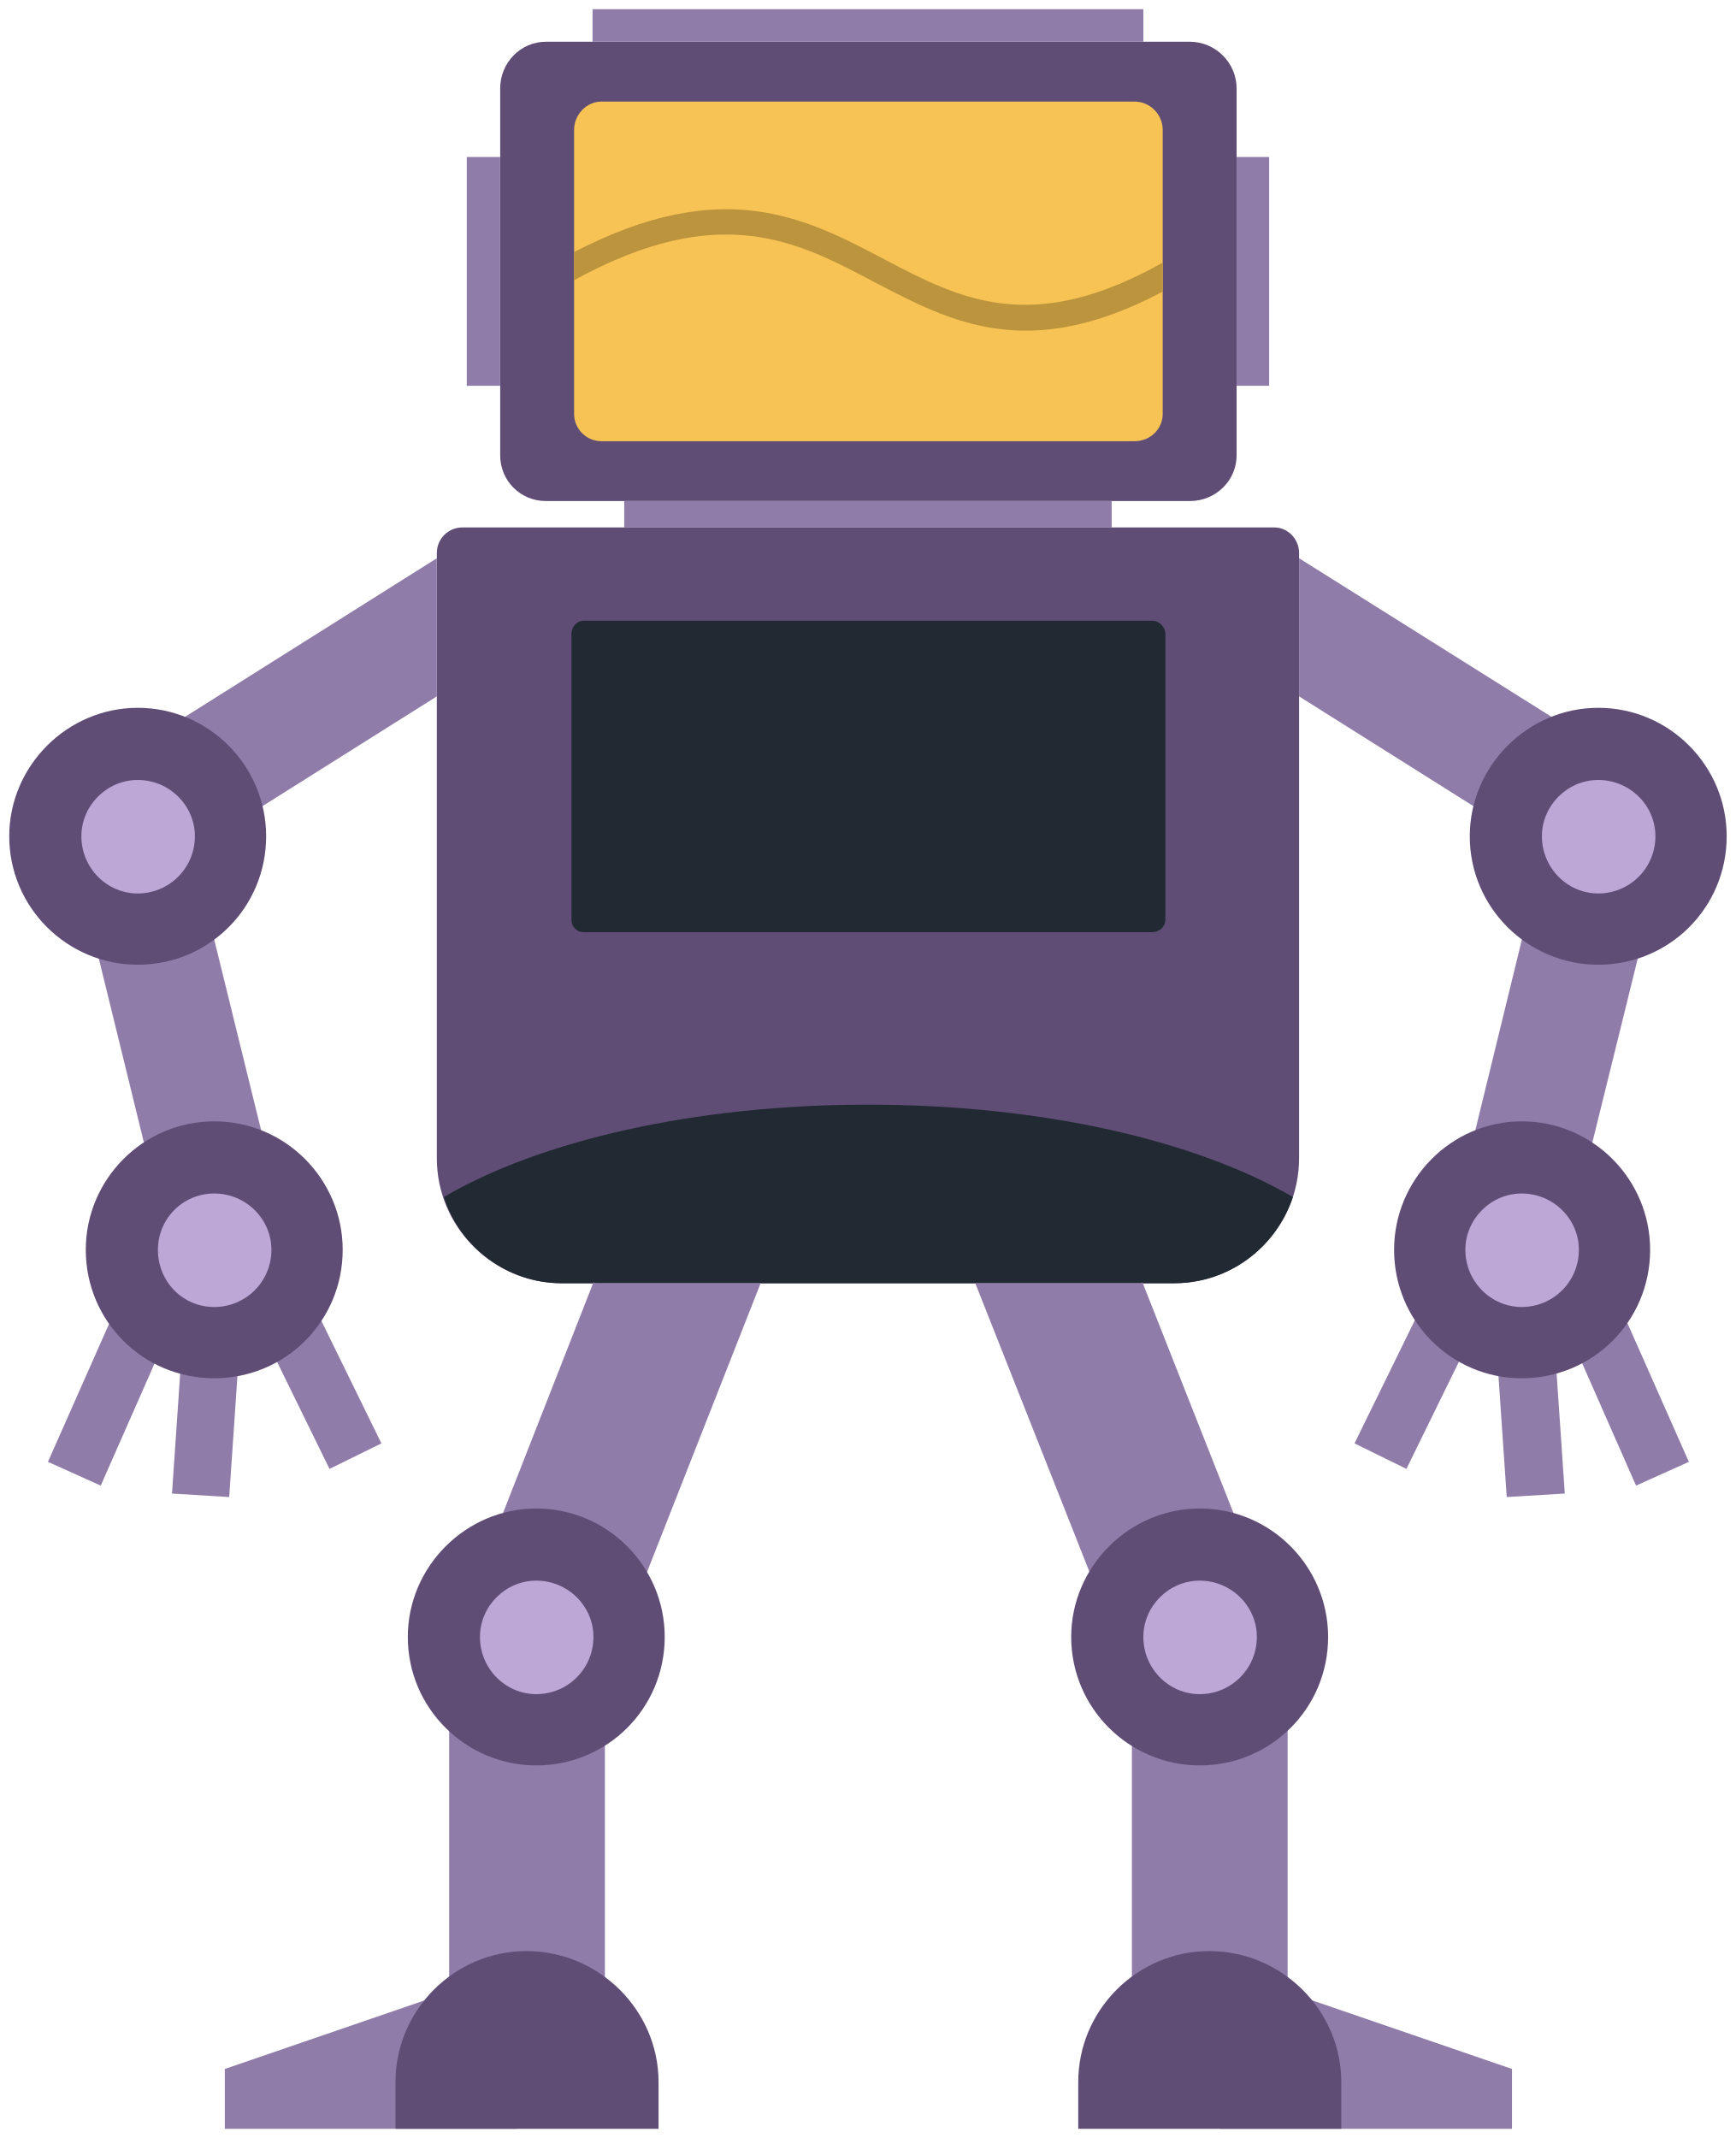
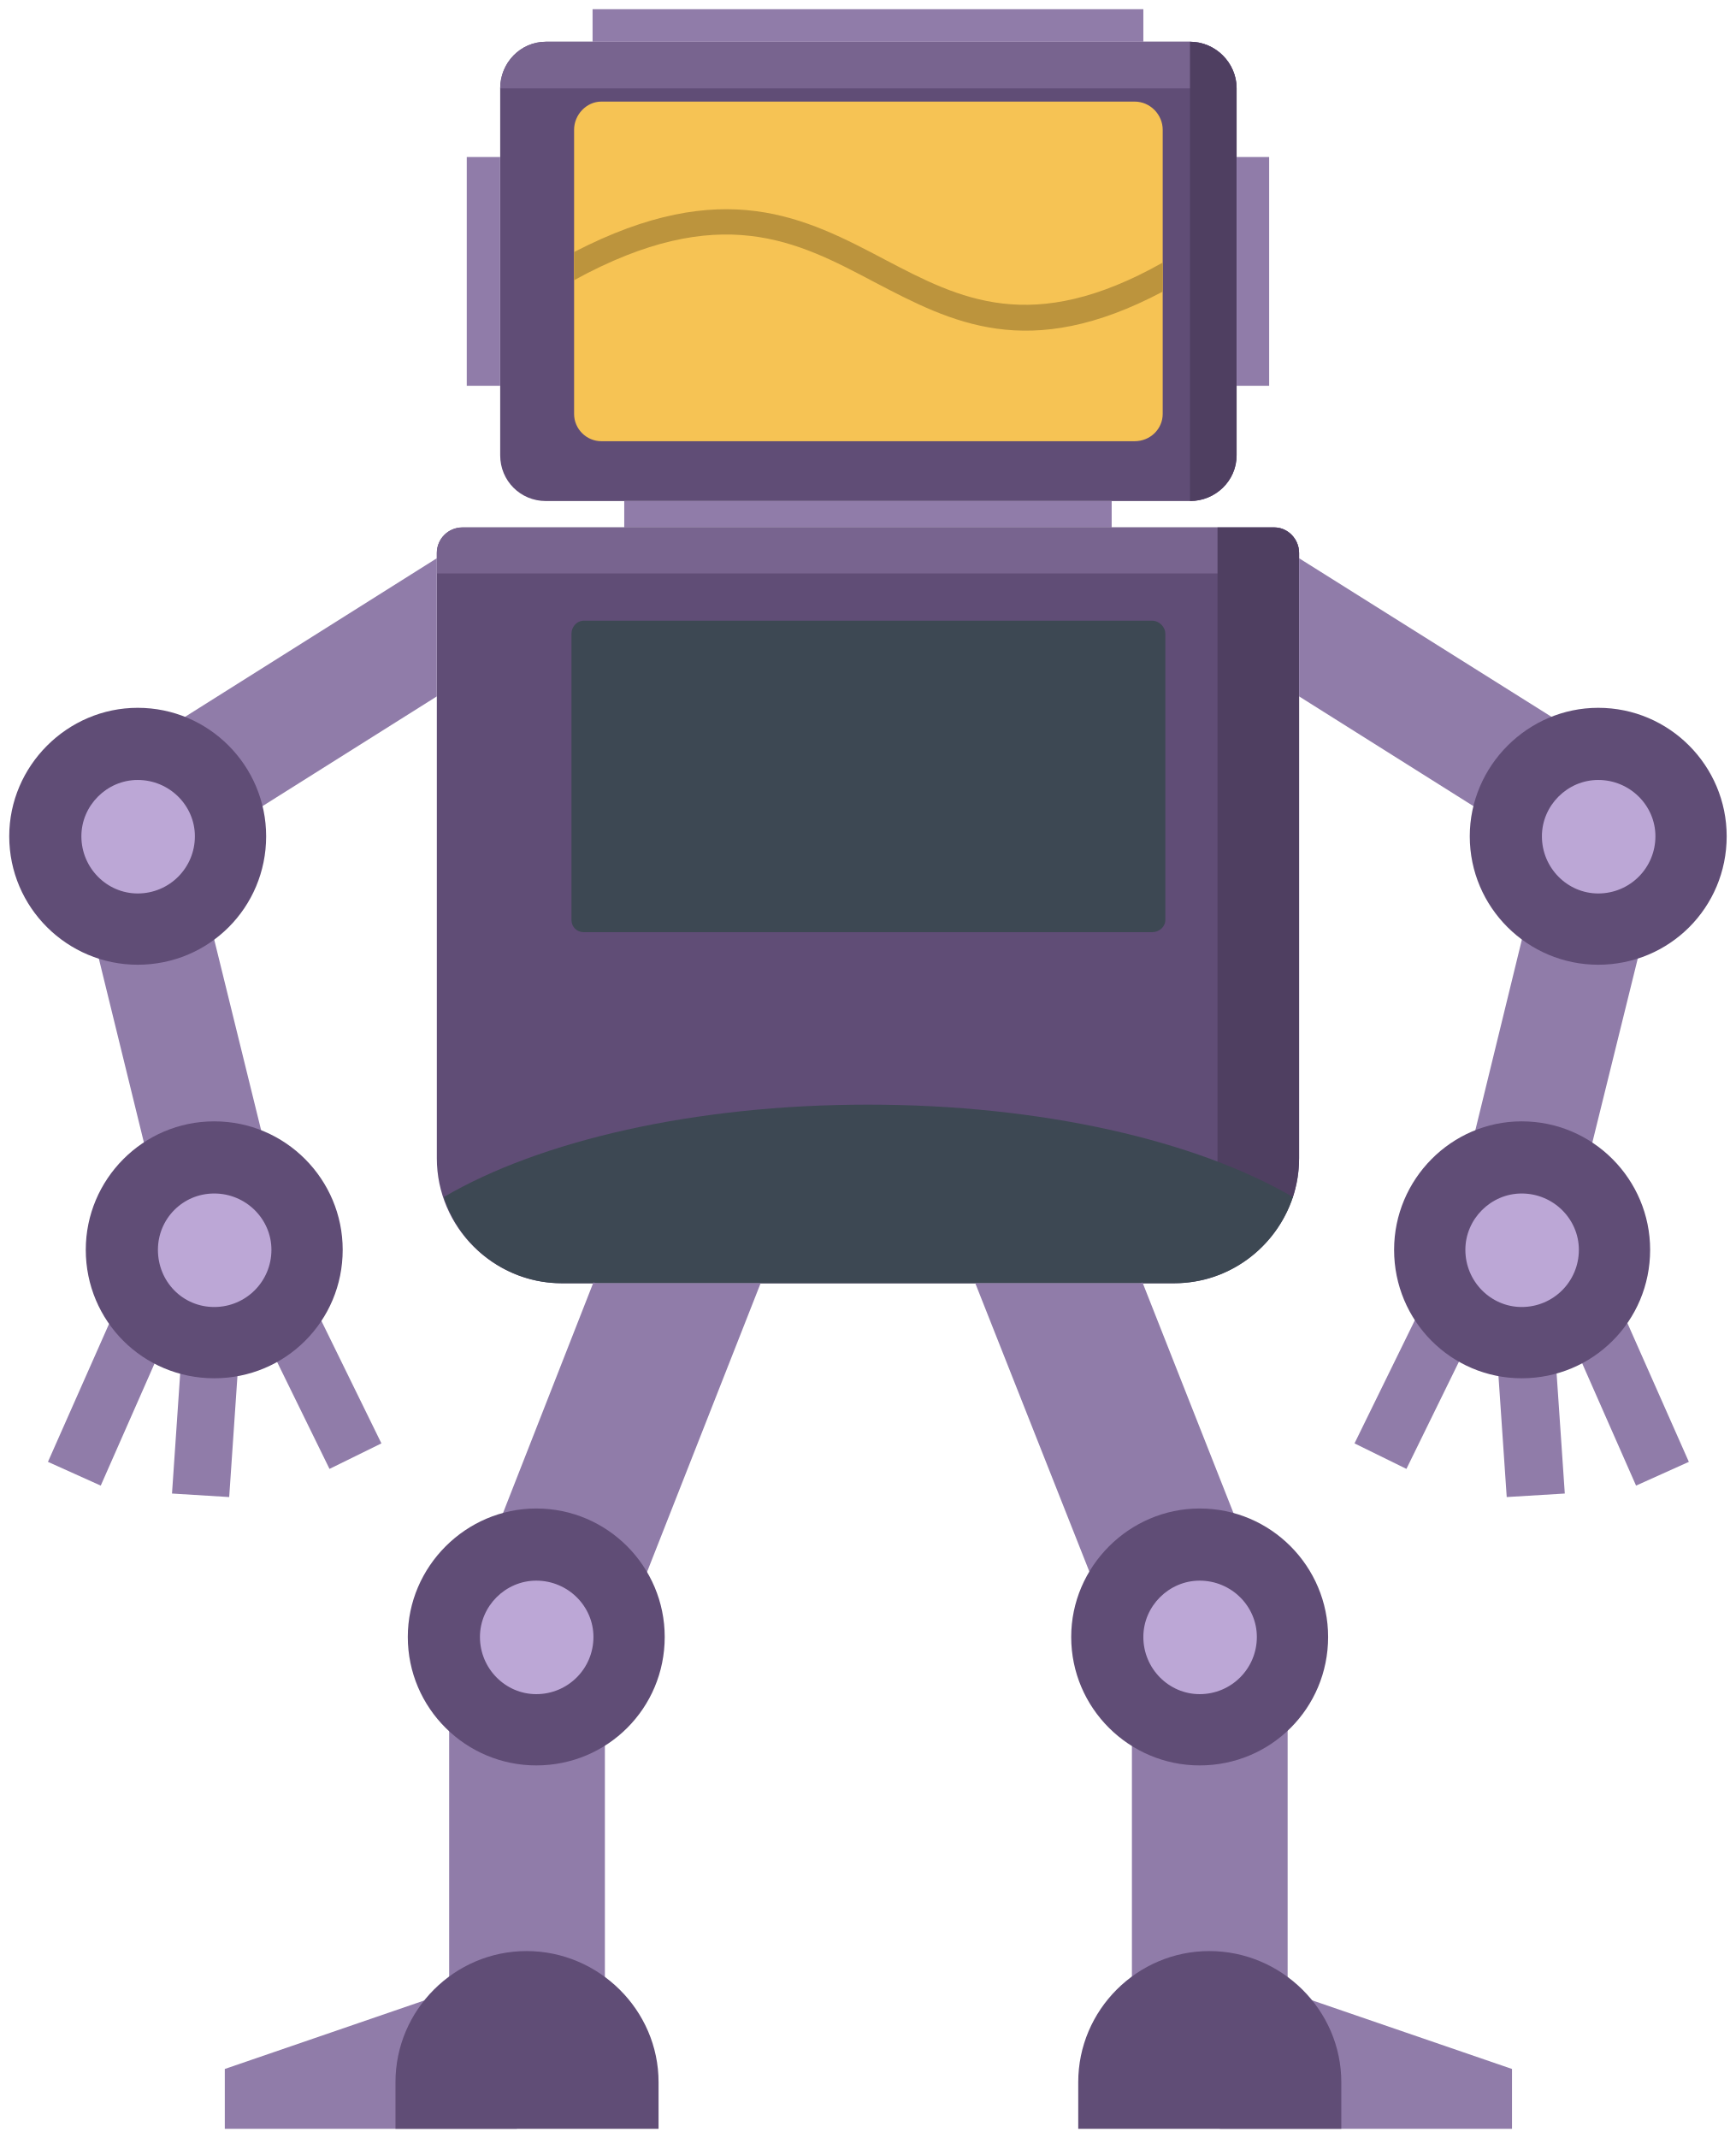
<svg xmlns="http://www.w3.org/2000/svg" width="377.4" height="464.8" viewBox="67.3 23.6 377.4 464.8">
  <g>
    <g clip-rule="evenodd" fill-rule="evenodd">
      <path d="m185.991 32.677h140.018c5.548 0 10.138 4.591 10.138 10.138v79.765c0 5.547-4.591 9.947-10.138 9.947h-140.018c-5.548 0-9.947-4.4-9.947-9.947v-79.765c-.001-5.547 4.399-10.138 9.947-10.138z" fill="#604d76" />
+       <path d="M185.991 32.677h140.018c5.548 0 10.138 4.591 10.138 10.138H176.044c-.001-5.547 4.399-10.138 9.947-10.138Z" fill="#78648f" />
+       <path d="M326.009 32.677c5.548 0 10.138 4.591 10.138 10.138v79.765c0 5.547-4.591 9.947-10.138 9.947Z" fill="#4f3f61" />
      <path d="m198.041 45.685h115.917c3.443 0 6.121 2.869 6.121 6.121v61.784c0 3.252-2.678 5.93-6.121 5.93h-115.917c-3.252 0-5.93-2.678-5.93-5.93v-61.784c0-3.252 2.678-6.121 5.93-6.121z" fill="#f6c354" />
      <path d="m320.079 80.689v6.312c-29.266 15.494-45.908 6.695-62.74-2.104-16.642-8.799-33.474-17.789-65.227-.382v-6.121c32.518-16.833 50.307-7.46 67.714 1.721 16.067 8.417 31.752 16.642 60.253.574z" fill="#bc943d" />
      <path d="m168.775 57.735h7.269v49.734h-7.269z" fill="#907ca9" />
      <path d="m336.147 57.735h7.077v49.734h-7.077z" fill="#907ca9" />
      <path d="m196.128 25.6h119.743v7.077h-119.743z" fill="#907ca9" />
      <path d="m203.014 132.527h105.971v5.738h-105.971z" fill="#907ca9" />
      <path d="m189.433 302.577h133.133c14.92 0 27.162-12.242 27.162-27.162v-131.602c0-3.06-2.486-5.547-5.356-5.547h-176.554c-3.061 0-5.547 2.487-5.547 5.547v131.602c0 14.92 12.242 27.162 27.162 27.162z" fill="#604d76" />
-       <path d="m189.433 302.577h133.133c12.051 0 22.189-7.843 25.823-18.746-21.041-12.242-54.515-20.085-92.389-20.085-37.683 0-71.348 7.843-92.198 20.085 3.442 10.903 13.772 18.746 25.631 18.746z" fill="#212a33" />
+       <path d="M167.818 138.266h176.554c2.87 0 5.356 2.487 5.356 5.547v4.453H162.271v-4.453c0-3.06 2.486-5.547 5.547-5.547Z" fill="#78648f" />
+       <path d="M332 138.266h12.372c2.87 0 5.356 2.487 5.356 5.547v131.602a27.162 27.162 0 0 1-1.388 8.585H332Z" fill="#4f3f61" />
+       <path d="m189.433 302.577h133.133c12.051 0 22.189-7.843 25.823-18.746-21.041-12.242-54.515-20.085-92.389-20.085-37.683 0-71.348 7.843-92.198 20.085 3.442 10.903 13.772 18.746 25.631 18.746z" fill="#3d4853" />
      <path d="m116.172 486.4h63.506v-34.814l-63.506 21.807z" fill="#907ca9" />
    </g>
    <path d="m232.663 302.577-33.857 86.077v80.721h-33.857v-83.782-3.061l1.148-3.06 30.222-77.087c.383.191.574.191.957.191h35.387z" fill="#907ca9" />
    <path clip-rule="evenodd" d="m183.886 351.546c15.494 0 27.927 12.625 27.927 27.927 0 15.493-12.434 27.927-27.927 27.927-15.303 0-27.927-12.434-27.927-27.927 0-15.303 12.624-27.927 27.927-27.927z" fill="#604d76" fill-rule="evenodd" />
    <path clip-rule="evenodd" d="m183.886 367.231c6.886 0 12.433 5.548 12.433 12.242 0 6.886-5.547 12.433-12.433 12.433-6.695 0-12.242-5.547-12.242-12.433 0-6.695 5.547-12.242 12.242-12.242z" fill="#bca7d6" fill-rule="evenodd" />
    <path clip-rule="evenodd" d="m210.475 486.4v-10.138c0-15.685-13.007-28.501-28.693-28.501-15.685 0-28.501 12.816-28.501 28.501v10.138z" fill="#604d76" fill-rule="evenodd" />
    <path clip-rule="evenodd" d="m396.019 486.4h-63.506v-34.814l63.506 21.807z" fill="#907ca9" fill-rule="evenodd" />
    <path d="m279.336 302.577 34.048 86.077v80.721h33.857v-83.782-3.061l-1.148-3.06-30.414-77.087c-.191.191-.574.191-.765.191h-35.578z" fill="#907ca9" />
    <path clip-rule="evenodd" d="m328.113 351.546c-15.302 0-27.927 12.625-27.927 27.927 0 15.493 12.625 27.927 27.927 27.927 15.494 0 27.928-12.434 27.928-27.927 0-15.303-12.434-27.927-27.928-27.927z" fill="#604d76" fill-rule="evenodd" />
    <path clip-rule="evenodd" d="m328.113 367.231c-6.695 0-12.242 5.548-12.242 12.242 0 6.886 5.547 12.433 12.242 12.433 6.886 0 12.434-5.547 12.434-12.433 0-6.695-5.548-12.242-12.434-12.242z" fill="#bca7d6" fill-rule="evenodd" />
    <path clip-rule="evenodd" d="m301.716 486.4v-10.138c0-15.685 12.816-28.501 28.501-28.501 15.685 0 28.692 12.816 28.692 28.501v10.138z" fill="#604d76" fill-rule="evenodd" />
    <path clip-rule="evenodd" d="m94.748 302.96 11.477 4.973-17.024 38.639-11.477-5.165z" fill="#907ca9" fill-rule="evenodd" />
    <path clip-rule="evenodd" d="m107.564 306.212 12.434.765-2.869 42.082-12.434-.766z" fill="#907ca9" fill-rule="evenodd" />
    <path clip-rule="evenodd" d="m120.38 305.064 11.286-5.547 18.554 37.874-11.285 5.547z" fill="#907ca9" fill-rule="evenodd" />
    <path d="m162.271 174.992-53.176 33.474 24.293 98.702-24.676 6.121-26.397-107.692-2.295-8.991 7.842-4.782 74.409-46.864z" fill="#907ca9" />
    <path clip-rule="evenodd" d="m97.235 177.478c15.494 0 27.927 12.625 27.927 27.928 0 15.494-12.434 27.927-27.927 27.927-15.303 0-27.927-12.433-27.927-27.927 0-15.303 12.624-27.928 27.927-27.928z" fill="#604d76" fill-rule="evenodd" />
    <path clip-rule="evenodd" d="m97.235 193.163c6.886 0 12.434 5.548 12.434 12.242 0 6.886-5.547 12.434-12.434 12.434-6.695 0-12.242-5.548-12.242-12.434 0-6.694 5.547-12.242 12.242-12.242z" fill="#bca7d6" fill-rule="evenodd" />
    <path clip-rule="evenodd" d="m113.876 267.381c15.494 0 27.928 12.624 27.928 27.927 0 15.494-12.434 27.928-27.928 27.928-15.493 0-27.927-12.434-27.927-27.928.001-15.302 12.434-27.927 27.927-27.927z" fill="#604d76" fill-rule="evenodd" />
    <path clip-rule="evenodd" d="m113.876 283.066c6.887 0 12.434 5.547 12.434 12.242 0 6.886-5.547 12.434-12.434 12.434-6.886 0-12.242-5.547-12.242-12.434.001-6.695 5.356-12.242 12.242-12.242z" fill="#bca7d6" fill-rule="evenodd" />
-     <path clip-rule="evenodd" d="m194.216 158.541h123.568c1.53 0 2.869 1.338 2.869 2.869v62.167c0 1.53-1.339 2.678-2.869 2.678h-123.568c-1.53 0-2.678-1.148-2.678-2.678v-62.167c-.001-1.53 1.147-2.869 2.678-2.869z" fill="#212a33" fill-rule="evenodd" />
+     <path clip-rule="evenodd" d="m194.216 158.541h123.568c1.53 0 2.869 1.338 2.869 2.869v62.167c0 1.53-1.339 2.678-2.869 2.678h-123.568c-1.53 0-2.678-1.148-2.678-2.678v-62.167c-.001-1.53 1.147-2.869 2.678-2.869z" fill="#3d4853" fill-rule="evenodd" />
    <path clip-rule="evenodd" d="m417.443 302.96-11.478 4.973 17.025 38.639 11.477-5.165z" fill="#907ca9" fill-rule="evenodd" />
    <path clip-rule="evenodd" d="m404.626 306.212-12.624.765 2.869 42.082 12.625-.766z" fill="#907ca9" fill-rule="evenodd" />
    <path clip-rule="evenodd" d="m391.619 305.064-11.286-5.547-18.554 37.874 11.286 5.547z" fill="#907ca9" fill-rule="evenodd" />
    <path d="m349.728 174.992 53.177 33.474-24.102 98.702 24.484 6.121 26.588-107.692 2.105-8.991-7.651-4.782-74.601-46.864z" fill="#907ca9" />
    <path clip-rule="evenodd" d="m414.764 177.478c-15.303 0-27.927 12.625-27.927 27.928 0 15.494 12.625 27.927 27.927 27.927 15.494 0 27.928-12.433 27.928-27.927 0-15.303-12.434-27.928-27.928-27.928z" fill="#604d76" fill-rule="evenodd" />
    <path clip-rule="evenodd" d="m414.764 193.163c-6.695 0-12.242 5.548-12.242 12.242 0 6.886 5.548 12.434 12.242 12.434 6.886 0 12.434-5.548 12.434-12.434 0-6.694-5.548-12.242-12.434-12.242z" fill="#bca7d6" fill-rule="evenodd" />
    <path clip-rule="evenodd" d="m398.122 267.381c-15.302 0-27.736 12.624-27.736 27.927 0 15.494 12.434 27.928 27.736 27.928 15.494 0 27.927-12.434 27.927-27.928.001-15.302-12.433-27.927-27.927-27.927z" fill="#604d76" fill-rule="evenodd" />
    <path clip-rule="evenodd" d="m398.122 283.066c-6.695 0-12.242 5.547-12.242 12.242 0 6.886 5.547 12.434 12.242 12.434 6.887 0 12.434-5.547 12.434-12.434 0-6.695-5.547-12.242-12.434-12.242z" fill="#bca7d6" fill-rule="evenodd" />
  </g>
</svg>
